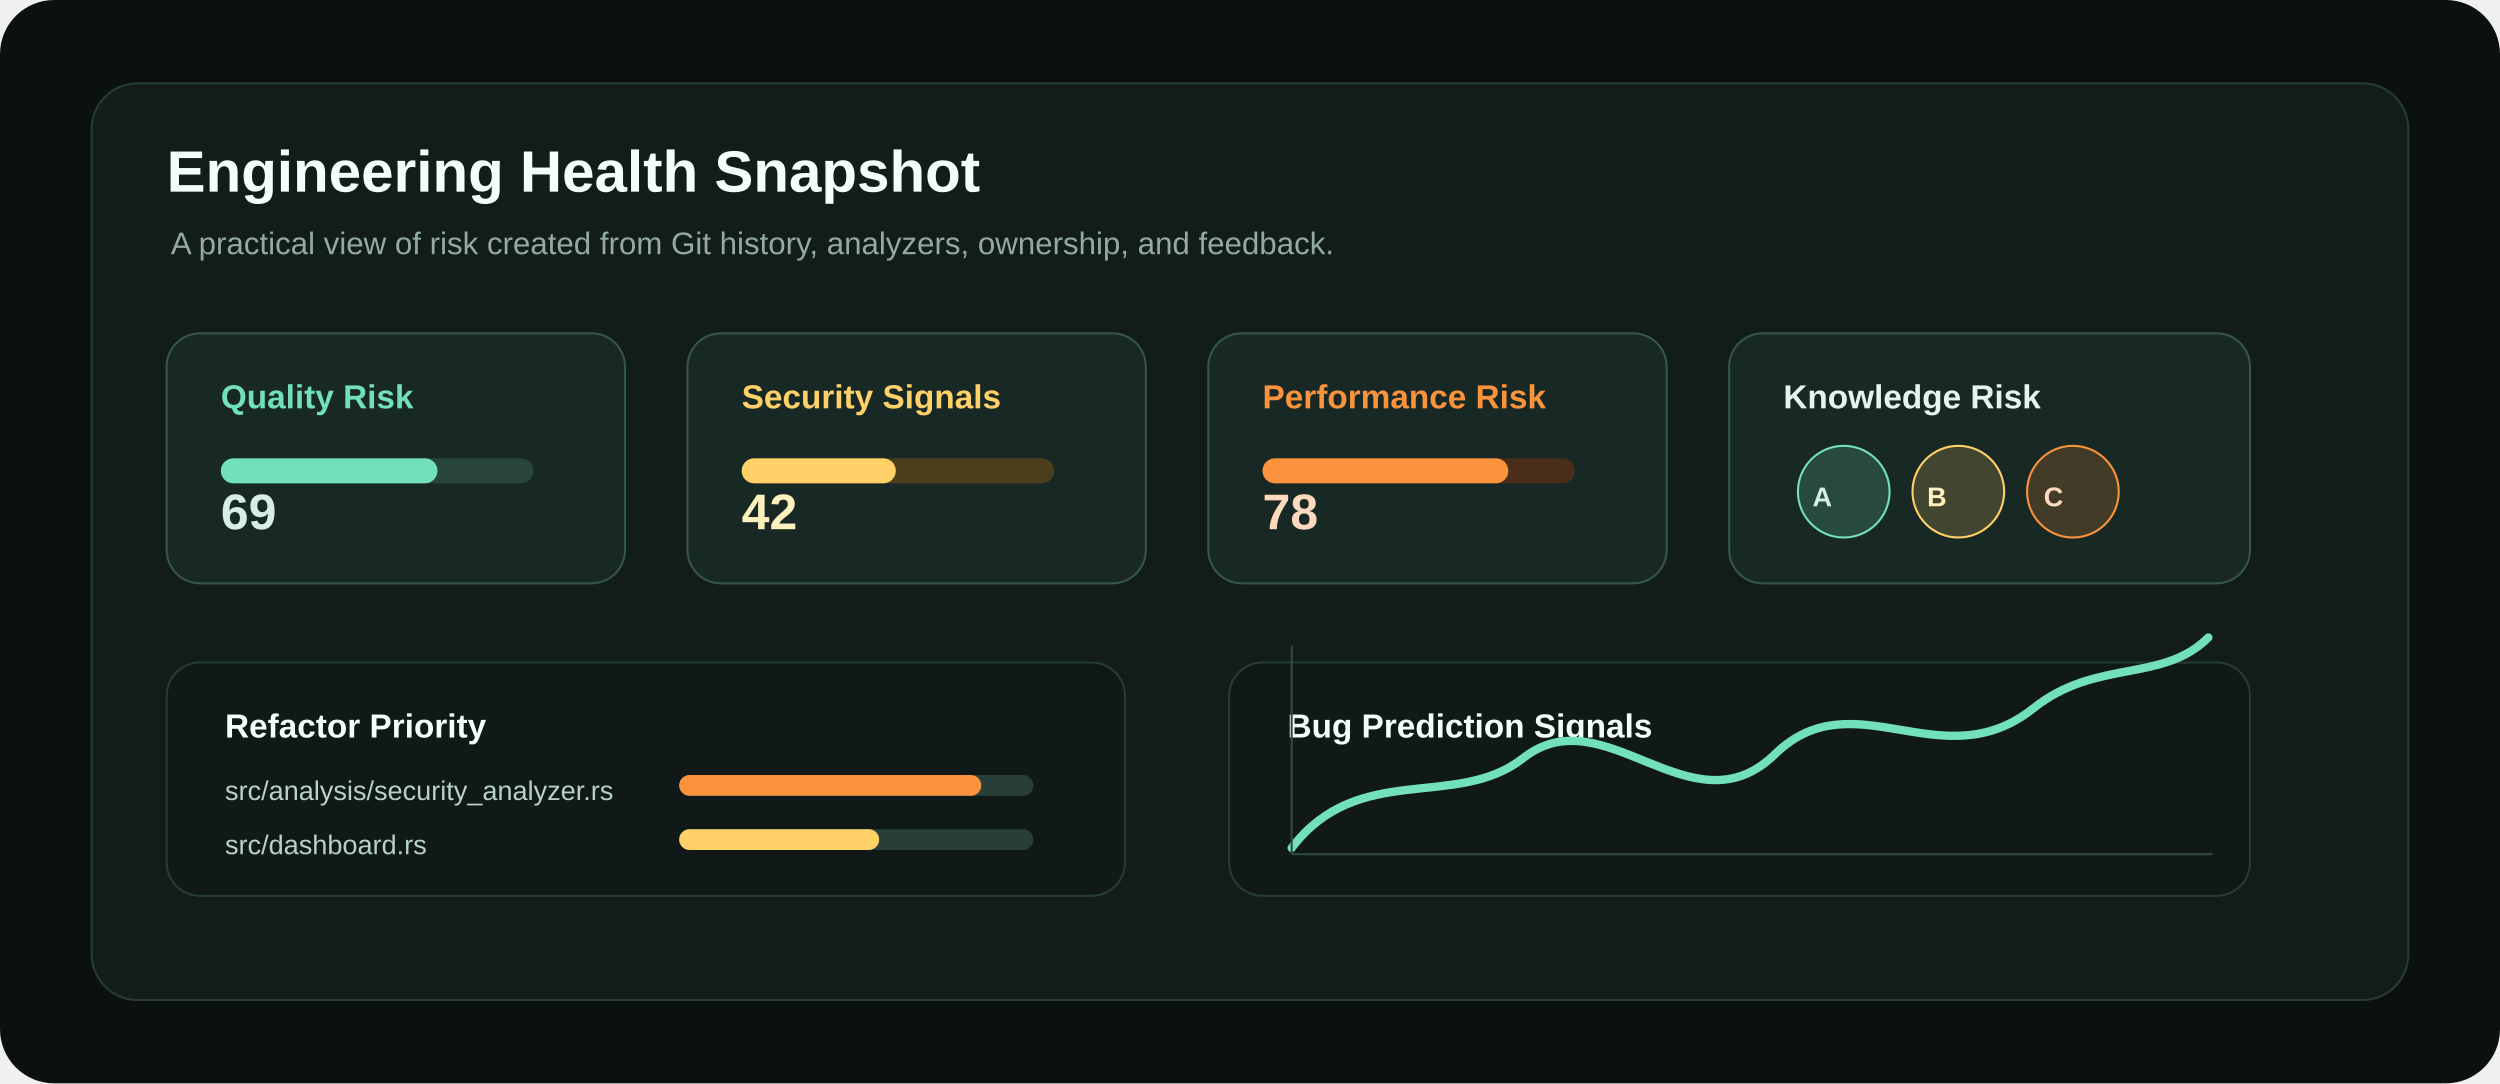
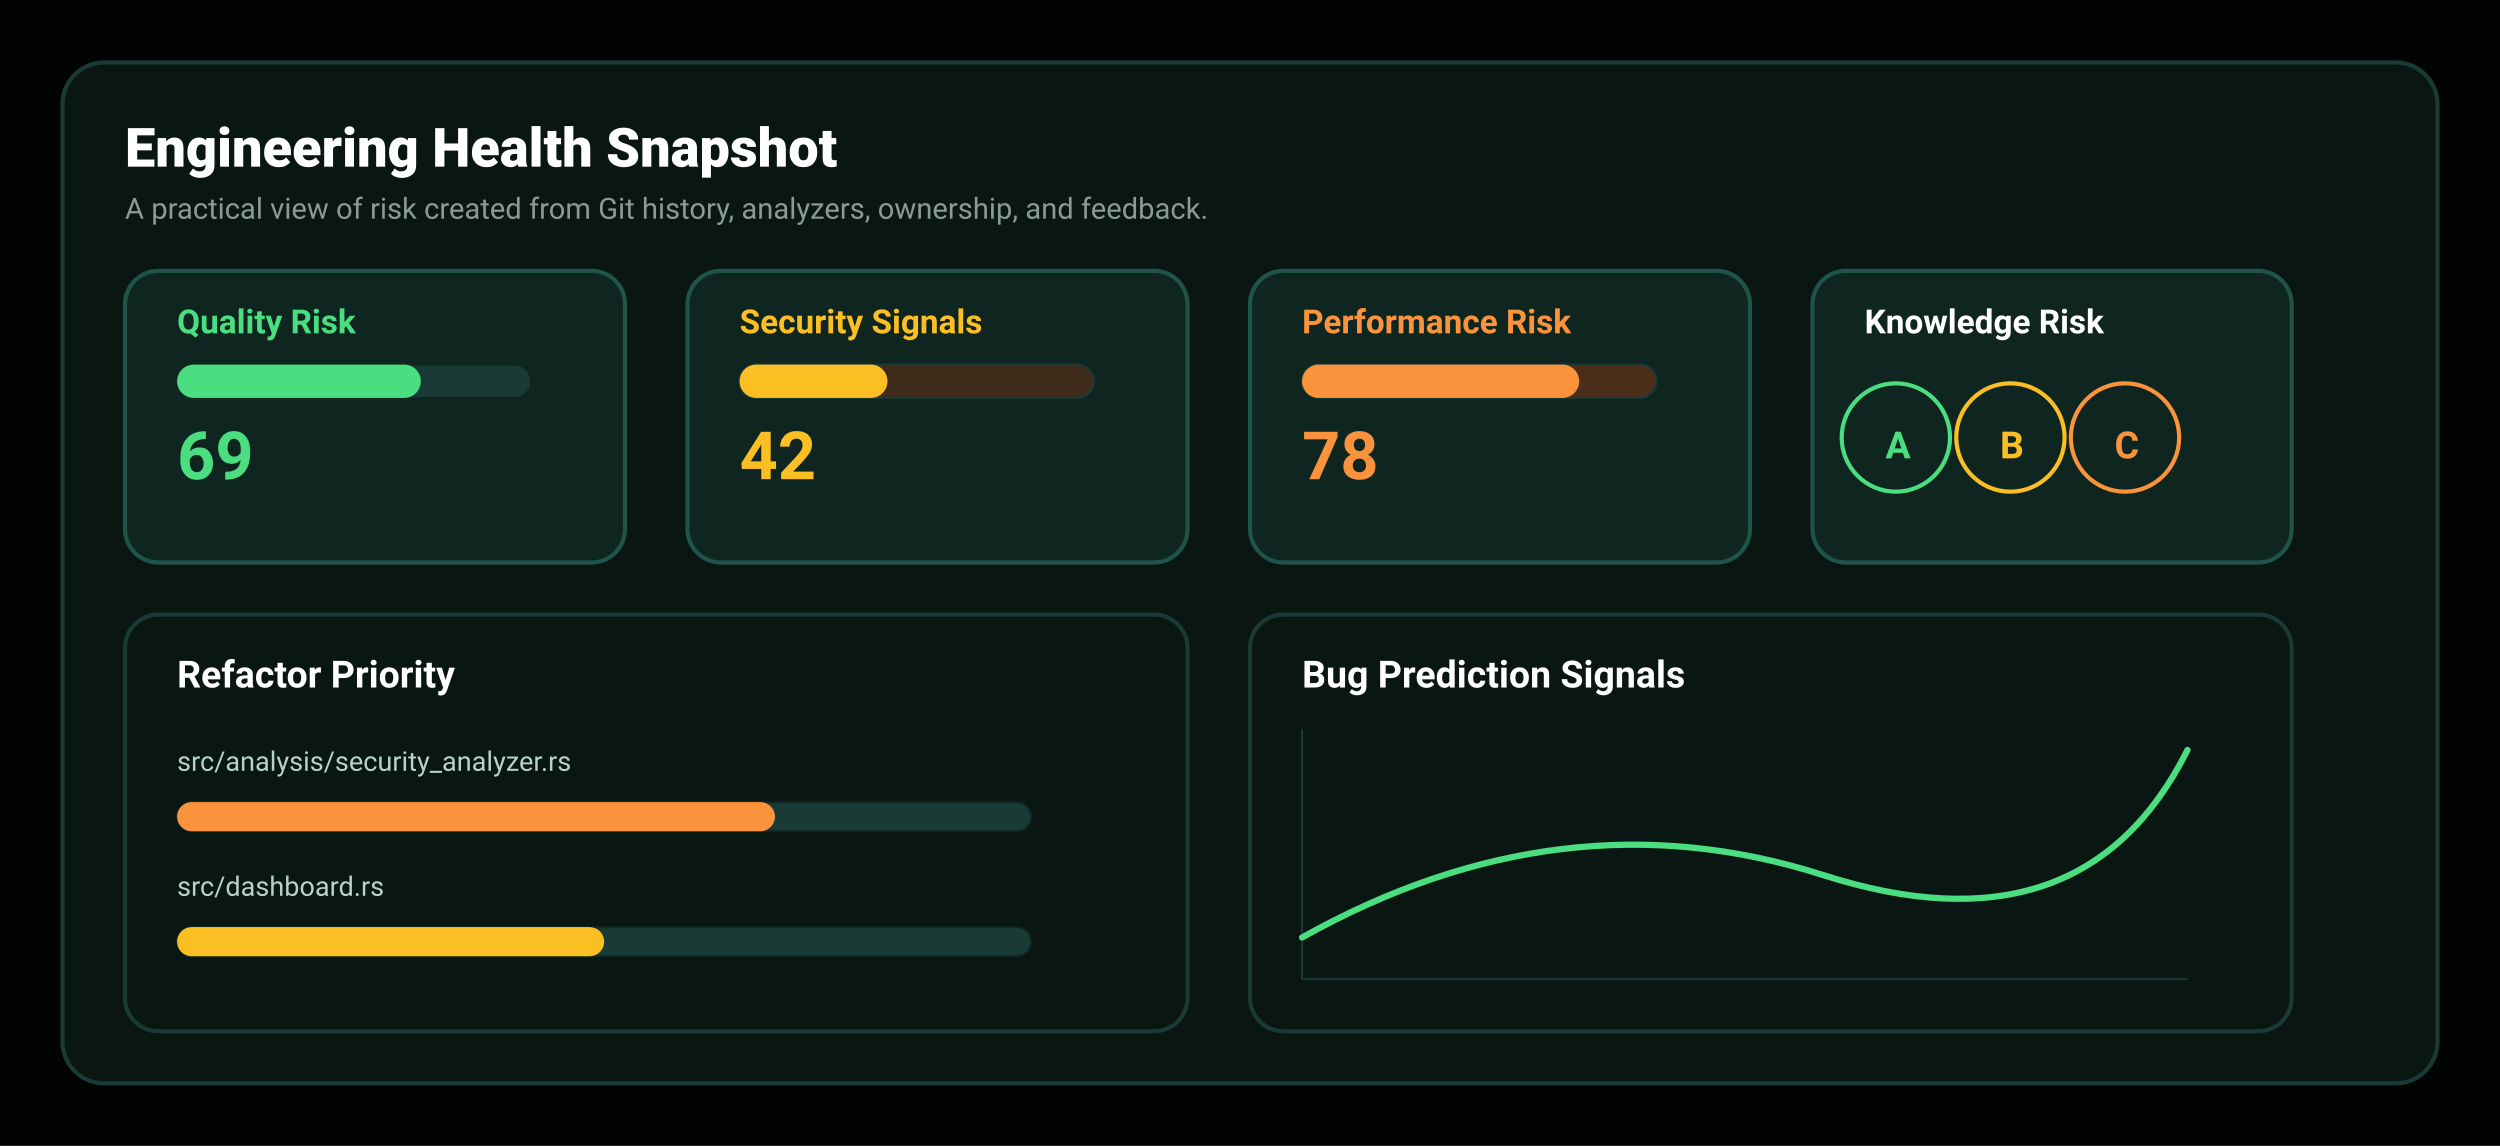
- <svg xmlns="http://www.w3.org/2000/svg" width="1200" height="520" viewBox="0 0 1200 520" fill="none" role="img" aria-labelledby="title desc">
-   <rect width="1200" height="520" rx="26" fill="#0b1110" />
-   <rect x="44" y="40" width="1112" height="440" rx="22" fill="#121c1a" stroke="#263b36" />
-   <text x="80" y="92" fill="#f3fff8" font-family="Segoe UI, Arial, sans-serif" font-size="28" font-weight="800">Engineering Health Snapshot</text>
-   <text x="82" y="122" fill="#93aaa0" font-family="Segoe UI, Arial, sans-serif" font-size="15">A practical view of risk created from Git history, analyzers, ownership, and feedback.</text>
+ <svg xmlns="http://www.w3.org/2000/svg" width="1200" height="550" viewBox="0 0 1200 550" fill="none" role="img" aria-labelledby="title desc">
+   <defs>
+     <style>
+       .metric-card-bg { fill: #0f2620; stroke: #1e5449; stroke-width: 2; }
+       .metric-title { fill: #ffffff; font-family: -apple-system, BlinkMacSystemFont, 'Segoe UI', Roboto, sans-serif; font-size: 16px; font-weight: 700; }
+       .metric-value { fill: #ffffff; font-family: -apple-system, BlinkMacSystemFont, 'Segoe UI', Roboto, sans-serif; font-size: 32px; font-weight: 700; }
+       .metric-label { fill: #a0a9a6; font-family: -apple-system, BlinkMacSystemFont, 'Segoe UI', Roboto, sans-serif; font-size: 13px; }
+       .section-title { fill: #ffffff; font-family: -apple-system, BlinkMacSystemFont, 'Segoe UI', Roboto, sans-serif; font-size: 18px; font-weight: 700; }
+       .page-title { fill: #ffffff; font-family: -apple-system, BlinkMacSystemFont, 'Segoe UI', Roboto, sans-serif; font-size: 26px; font-weight: 800; }
+       .page-subtitle { fill: #8a9a95; font-family: -apple-system, BlinkMacSystemFont, 'Segoe UI', Roboto, sans-serif; font-size: 14px; }
+       .bg-card { fill: #0a1612; stroke: #1a3a35; stroke-width: 2; }
+     </style>
+   </defs>
+   <rect width="1200" height="550" fill="#020403" />
+   <rect x="30" y="30" width="1140" height="490" rx="20" class="bg-card" />
+   <text x="60" y="80" class="page-title">Engineering Health Snapshot</text>
+   <text x="60" y="105" class="page-subtitle">A practical view of risk created from Git history, analyzers, ownership, and feedback.</text>
  <g>
-     <rect x="80" y="160" width="220" height="120" rx="16" fill="#182824" stroke="#34554d" />
-     <text x="106" y="196" fill="#72e0b8" font-family="Segoe UI, Arial, sans-serif" font-size="16" font-weight="800">Quality Risk</text>
-     <rect x="106" y="220" width="150" height="12" rx="6" fill="#28443c" />
-     <rect x="106" y="220" width="104" height="12" rx="6" fill="#72e0b8" />
-     <text x="106" y="254" fill="#d7eee4" font-family="Segoe UI, Arial, sans-serif" font-size="24" font-weight="800">69</text>
+     <rect x="60" y="130" width="240" height="140" rx="16" class="metric-card-bg" />
+     <text x="85" y="160" class="metric-title" style="fill: #4ade80;">Quality Risk</text>
+     <rect x="85" y="175" width="170" height="16" rx="8" fill="#1a3a35" stroke="#0f2620" stroke-width="1" />
+     <rect x="85" y="175" width="117" height="16" rx="8" fill="#4ade80" />
+     <text x="85" y="230" class="metric-value" style="fill: #4ade80;">69</text>
  </g>
  <g>
-     <rect x="330" y="160" width="220" height="120" rx="16" fill="#182824" stroke="#34554d" />
-     <text x="356" y="196" fill="#ffd166" font-family="Segoe UI, Arial, sans-serif" font-size="16" font-weight="800">Security Signals</text>
-     <rect x="356" y="220" width="150" height="12" rx="6" fill="#4b3e1d" />
-     <rect x="356" y="220" width="74" height="12" rx="6" fill="#ffd166" />
-     <text x="356" y="254" fill="#fff1be" font-family="Segoe UI, Arial, sans-serif" font-size="24" font-weight="800">42</text>
+     <rect x="330" y="130" width="240" height="140" rx="16" class="metric-card-bg" />
+     <text x="355" y="160" class="metric-title" style="fill: #fbbf24;">Security Signals</text>
+     <rect x="355" y="175" width="170" height="16" rx="8" fill="#3f2b1a" stroke="#1a3a35" stroke-width="1" />
+     <rect x="355" y="175" width="71" height="16" rx="8" fill="#fbbf24" />
+     <text x="355" y="230" class="metric-value" style="fill: #fbbf24;">42</text>
  </g>
  <g>
-     <rect x="580" y="160" width="220" height="120" rx="16" fill="#182824" stroke="#34554d" />
-     <text x="606" y="196" fill="#fb923c" font-family="Segoe UI, Arial, sans-serif" font-size="16" font-weight="800">Performance Risk</text>
-     <rect x="606" y="220" width="150" height="12" rx="6" fill="#4a2e19" />
-     <rect x="606" y="220" width="118" height="12" rx="6" fill="#fb923c" />
-     <text x="606" y="254" fill="#ffd9bd" font-family="Segoe UI, Arial, sans-serif" font-size="24" font-weight="800">78</text>
+     <rect x="600" y="130" width="240" height="140" rx="16" class="metric-card-bg" />
+     <text x="625" y="160" class="metric-title" style="fill: #fb923c;">Performance Risk</text>
+     <rect x="625" y="175" width="170" height="16" rx="8" fill="#4a2e1a" stroke="#1a3a35" stroke-width="1" />
+     <rect x="625" y="175" width="133" height="16" rx="8" fill="#fb923c" />
+     <text x="625" y="230" class="metric-value" style="fill: #fb923c;">78</text>
  </g>
  <g>
-     <rect x="830" y="160" width="250" height="120" rx="16" fill="#182824" stroke="#34554d" />
-     <text x="856" y="196" fill="#e5f4ed" font-family="Segoe UI, Arial, sans-serif" font-size="16" font-weight="800">Knowledge Risk</text>
-     <circle cx="885" cy="236" r="22" fill="#72e0b8" fill-opacity="0.18" stroke="#72e0b8" />
-     <circle cx="940" cy="236" r="22" fill="#ffd166" fill-opacity="0.18" stroke="#ffd166" />
-     <circle cx="995" cy="236" r="22" fill="#fb923c" fill-opacity="0.18" stroke="#fb923c" />
-     <text x="870" y="243" fill="#d7eee4" font-family="Segoe UI, Arial, sans-serif" font-size="13" font-weight="800">A</text>
-     <text x="925" y="243" fill="#fff1be" font-family="Segoe UI, Arial, sans-serif" font-size="13" font-weight="800">B</text>
-     <text x="981" y="243" fill="#ffd9bd" font-family="Segoe UI, Arial, sans-serif" font-size="13" font-weight="800">C</text>
+     <rect x="870" y="130" width="230" height="140" rx="16" class="metric-card-bg" />
+     <text x="895" y="160" class="metric-title">Knowledge Risk</text>
+     <circle cx="910" cy="210" r="26" fill="none" stroke="#4ade80" stroke-width="2" />
+     <text x="905" y="220" class="metric-value" style="fill: #4ade80; font-size: 18px;">A</text>
+     <circle cx="965" cy="210" r="26" fill="none" stroke="#fbbf24" stroke-width="2" />
+     <text x="960" y="220" class="metric-value" style="fill: #fbbf24; font-size: 18px;">B</text>
+     <circle cx="1020" cy="210" r="26" fill="none" stroke="#fb923c" stroke-width="2" />
+     <text x="1015" y="220" class="metric-value" style="fill: #fb923c; font-size: 18px;">C</text>
  </g>
  <g>
-     <rect x="80" y="318" width="460" height="112" rx="16" fill="#101917" stroke="#263b36" />
-     <text x="108" y="354" fill="#f3fff8" font-family="Segoe UI, Arial, sans-serif" font-size="16" font-weight="800">Refactor Priority</text>
-     <text x="108" y="384" fill="#b8d2c8" font-family="Segoe UI, Arial, sans-serif" font-size="13">src/analysis/security_analyzer.rs</text>
-     <rect x="326" y="372" width="170" height="10" rx="5" fill="#283f39" />
-     <rect x="326" y="372" width="145" height="10" rx="5" fill="#fb923c" />
-     <text x="108" y="410" fill="#b8d2c8" font-family="Segoe UI, Arial, sans-serif" font-size="13">src/dashboard.rs</text>
-     <rect x="326" y="398" width="170" height="10" rx="5" fill="#283f39" />
-     <rect x="326" y="398" width="96" height="10" rx="5" fill="#ffd166" />
+     <rect x="60" y="295" width="510" height="200" rx="16" class="bg-card" />
+     <text x="85" y="330" class="section-title">Refactor Priority</text>
+     <text x="85" y="370" class="metric-label" style="fill: #b8d2c8;">src/analysis/security_analyzer.rs</text>
+     <rect x="85" y="385" width="410" height="14" rx="7" fill="#1a3a35" stroke="#0f2620" stroke-width="1" />
+     <rect x="85" y="385" width="287" height="14" rx="7" fill="#fb923c" />
+     <text x="85" y="430" class="metric-label" style="fill: #b8d2c8;">src/dashboard.rs</text>
+     <rect x="85" y="445" width="410" height="14" rx="7" fill="#1a3a35" stroke="#0f2620" stroke-width="1" />
+     <rect x="85" y="445" width="205" height="14" rx="7" fill="#fbbf24" />
  </g>
  <g>
-     <rect x="590" y="318" width="490" height="112" rx="16" fill="#101917" stroke="#263b36" />
-     <text x="618" y="354" fill="#f3fff8" font-family="Segoe UI, Arial, sans-serif" font-size="16" font-weight="800">Bug Prediction Signals</text>
-     <path d="M620 407C652 365 699 389 731 364C770 333 812 401 852 362C890 325 932 375 976 340C1006 316 1038 328 1060 306" stroke="#72e0b8" stroke-width="4" stroke-linecap="round" />
-     <line x1="620" y1="410" x2="1062" y2="410" stroke="#314841" />
-     <line x1="620" y1="310" x2="620" y2="410" stroke="#314841" />
+     <rect x="600" y="295" width="500" height="200" rx="16" class="bg-card" />
+     <text x="625" y="330" class="section-title">Bug Prediction Signals</text>
+     <line x1="625" y1="470" x2="1050" y2="470" stroke="#1a3a35" stroke-width="1" />
+     <line x1="625" y1="350" x2="625" y2="470" stroke="#1a3a35" stroke-width="1" />
+     <path d="M 625 450 Q 750 380 875 420 T 1050 360" stroke="#4ade80" stroke-width="3" fill="none" stroke-linecap="round" stroke-linejoin="round" />
  </g>
</svg>
